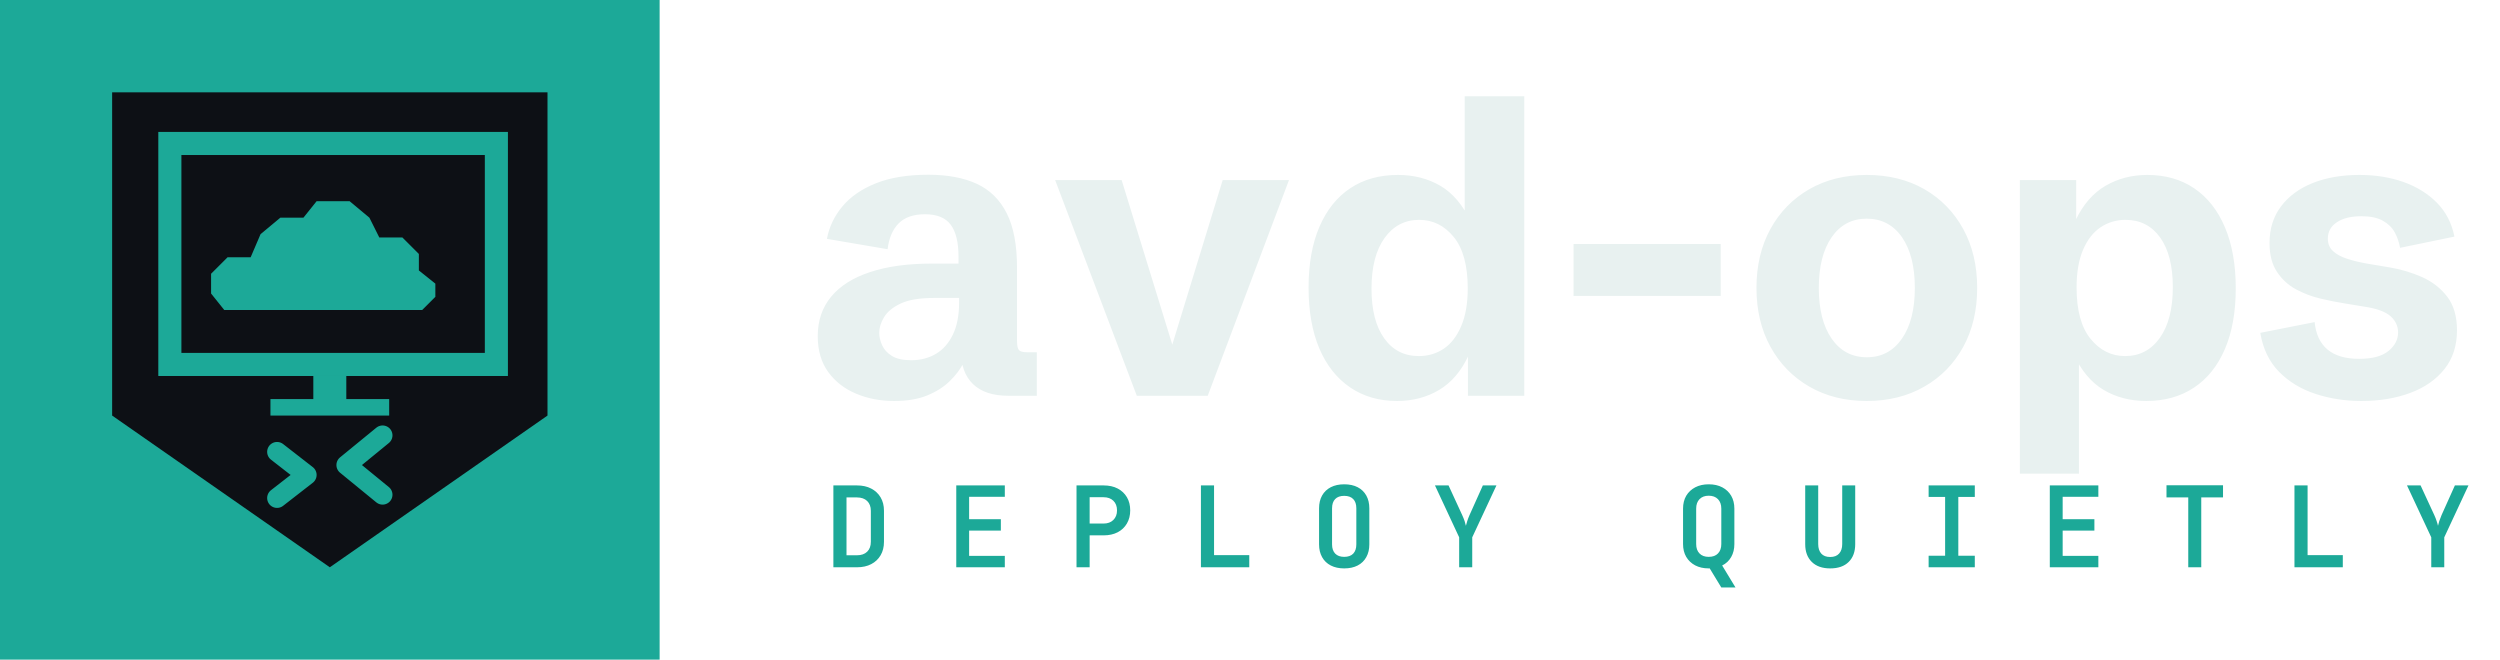
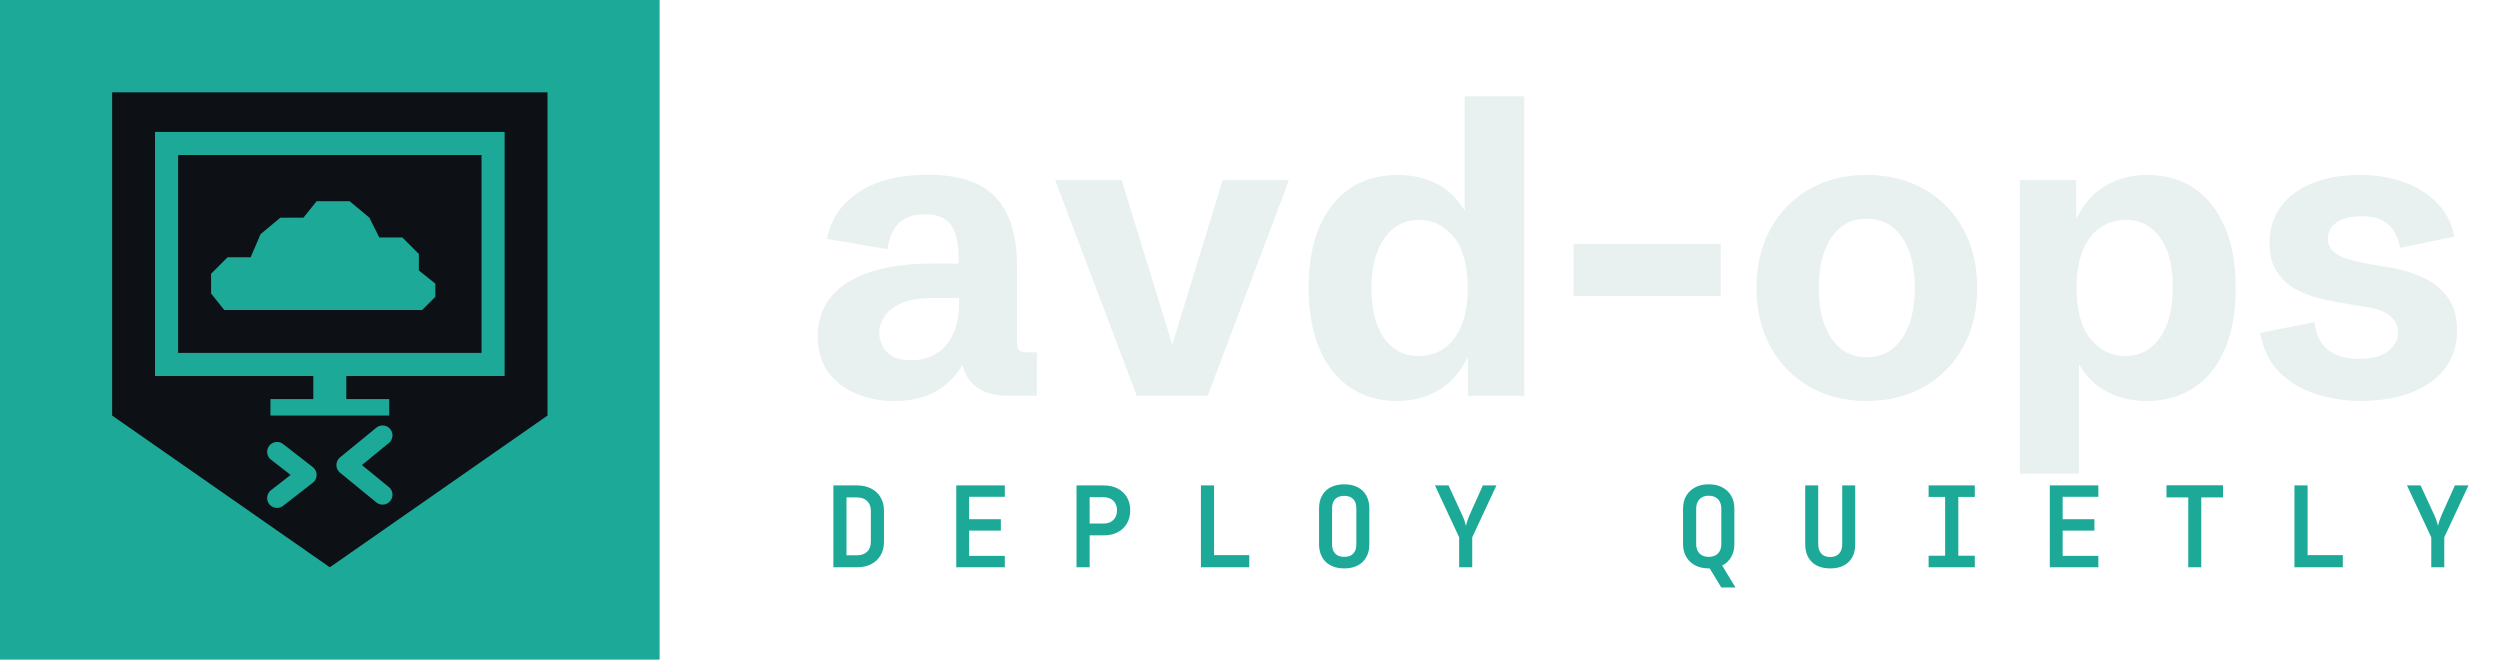
<svg xmlns="http://www.w3.org/2000/svg" viewBox="0 0 379 100" role="img" aria-label="avd-ops, deploy quietly">
  <rect width="100" height="100" fill="#1ca998" />
  <path d="M17 14H83V63L50 86L17 63Z" fill="#0d1015" />
-   <path d="M24 20H77V57H24ZM27.5 23.5V53.5H73.5V23.5Z" fill="#1ca998" fill-rule="evenodd" />
+   <path d="M23.5 20H76.5V57H23.5ZM27 23.5V53.5H73V23.5Z" fill="#1ca998" fill-rule="evenodd" />
  <path d="M34 47L32 44.5V41.5L34.5 39H38L39.5 35.5L42.5 33H46L48 30.5H53L56 33L57.5 36H61L63.5 38.5V41L66 43V45L64 47Z" fill="#1ca998" />
  <path d="M47.5 57H52.5V60.5H59V63H41V60.5H47.5Z" fill="#1ca998" />
  <path d="M42 68.5L46.5 72L42 75.5M58 66L52.5 70.5L58 75" fill="none" stroke="#1ca998" stroke-width="3" stroke-linecap="round" stroke-linejoin="round" />
  <path d="M135.53 60.79Q132.41 60.79 129.78 59.68Q127.15 58.58 125.56 56.4Q123.97 54.22 123.97 50.95Q123.97 47.44 126 44.98Q128.02 42.53 131.9 41.25Q135.77 39.96 141.25 39.96H145.86L145.31 40.78V38.9Q145.31 35.66 144.13 34.07Q142.95 32.48 140.22 32.48Q137.62 32.48 136.24 33.86Q134.87 35.24 134.56 37.78L125.36 36.21Q125.88 33.48 127.71 31.29Q129.54 29.09 132.78 27.79Q136.02 26.49 140.74 26.49Q145.07 26.49 148.07 27.86Q151.06 29.24 152.62 32.33Q154.18 35.42 154.18 40.59V51.71Q154.18 52.73 154.47 53.07Q154.76 53.4 155.69 53.4H157.18V60H152.88Q149.34 60 147.51 58.23Q145.67 56.46 145.67 53.13V51.58L147.25 52.19Q146.85 53.49 146.1 54.97Q145.34 56.46 143.99 57.77Q142.65 59.09 140.59 59.94Q138.53 60.79 135.53 60.79ZM138.14 54.61Q140.25 54.61 141.89 53.64Q143.52 52.67 144.46 50.72Q145.4 48.77 145.4 45.86V45.17H141.59Q138.35 45.17 136.55 46.01Q134.75 46.86 134.02 48.09Q133.29 49.31 133.29 50.46Q133.29 51.37 133.73 52.34Q134.17 53.31 135.21 53.96Q136.26 54.61 138.14 54.61ZM172.34 60 159.96 27.3H170.04L178.13 53.58H177.31L185.36 27.3H195.41L183.09 60ZM211.79 60.79Q207.7 60.79 204.68 58.73Q201.65 56.67 200.01 52.83Q198.38 48.98 198.38 43.59Q198.38 38.2 200.03 34.37Q201.68 30.54 204.71 28.53Q207.73 26.52 211.94 26.52Q215.54 26.52 218.38 28.18Q221.21 29.85 222.99 33.66L222.05 33.72V14.59H231.08V60H222.54V53.43L222.63 53.88Q220.99 57.43 218.18 59.11Q215.36 60.79 211.79 60.79ZM215.09 53.98Q217.21 53.98 218.88 52.86Q220.54 51.74 221.52 49.43Q222.51 47.13 222.51 43.71Q222.51 38.54 220.39 35.93Q218.27 33.33 215.15 33.33Q211.88 33.33 209.9 36.08Q207.92 38.84 207.92 43.77Q207.92 48.59 209.84 51.28Q211.76 53.98 215.09 53.98ZM238.55 44.86V36.99H260.86V44.86ZM282.99 60.79Q278.06 60.79 274.29 58.61Q270.52 56.43 268.4 52.57Q266.28 48.71 266.28 43.65Q266.28 38.57 268.4 34.71Q270.52 30.85 274.29 28.68Q278.06 26.52 282.99 26.52Q287.96 26.52 291.73 28.68Q295.5 30.85 297.62 34.71Q299.74 38.57 299.74 43.65Q299.74 48.74 297.62 52.6Q295.5 56.46 291.71 58.62Q287.93 60.79 282.99 60.79ZM283.02 54.16Q286.38 54.16 288.34 51.33Q290.29 48.5 290.29 43.65Q290.29 38.78 288.34 35.96Q286.38 33.15 282.99 33.15Q279.63 33.15 277.68 35.96Q275.73 38.78 275.73 43.65Q275.73 48.53 277.68 51.34Q279.63 54.16 283.02 54.16ZM306.21 71.81V27.3H314.75V33.87L314.66 33.39Q316.36 29.82 319.19 28.17Q322.02 26.52 325.53 26.52Q329.65 26.52 332.66 28.56Q335.67 30.6 337.3 34.46Q338.94 38.32 338.94 43.71Q338.94 49.1 337.29 52.93Q335.64 56.76 332.6 58.77Q329.55 60.79 325.38 60.79Q321.74 60.79 318.91 59.11Q316.08 57.43 314.33 53.64L315.17 53.58V71.81ZM322.17 53.98Q325.47 53.98 327.44 51.21Q329.4 48.44 329.4 43.53Q329.4 38.69 327.48 36.01Q325.56 33.33 322.23 33.33Q320.14 33.33 318.46 34.45Q316.78 35.57 315.8 37.85Q314.81 40.14 314.81 43.59Q314.81 48.77 316.93 51.37Q319.05 53.98 322.17 53.98ZM357.98 60.79Q354.29 60.79 351.02 59.71Q347.75 58.64 345.51 56.37Q343.27 54.1 342.66 50.46L350.9 48.83Q351.17 51.58 352.85 52.99Q354.53 54.4 357.65 54.4Q360.65 54.4 362.1 53.2Q363.55 52.01 363.55 50.4Q363.55 48.98 362.42 47.95Q361.28 46.92 358.5 46.5L355.53 46.01Q353.77 45.74 351.79 45.27Q349.81 44.8 348.05 43.85Q346.3 42.9 345.18 41.2Q344.06 39.5 344.06 36.84Q344.06 33.6 345.8 31.29Q347.54 28.97 350.62 27.74Q353.71 26.52 357.68 26.52Q361.34 26.52 364.37 27.59Q367.4 28.67 369.44 30.74Q371.48 32.81 372.09 35.87L363.85 37.57Q363.64 36.33 363.05 35.24Q362.46 34.15 361.25 33.47Q360.04 32.78 357.98 32.78Q355.65 32.78 354.27 33.69Q352.9 34.6 352.9 36.17Q352.9 37.33 353.67 38.05Q354.44 38.78 355.79 39.22Q357.13 39.66 358.83 39.96L362.22 40.53Q364.82 40.96 367.17 42Q369.52 43.05 371 44.98Q372.48 46.92 372.48 50.07Q372.48 53.55 370.59 55.94Q368.7 58.33 365.41 59.56Q362.13 60.79 357.98 60.79Z" fill="#e8f1f0" />
  <path d="M126.34 86V73.59H129.91Q131.17 73.59 132.08 74.07Q132.99 74.54 133.5 75.4Q134.01 76.26 134.01 77.43V82.14Q134.01 83.31 133.5 84.18Q132.99 85.05 132.08 85.52Q131.17 86 129.91 86ZM128.33 84.18H129.91Q130.9 84.18 131.46 83.64Q132.02 83.09 132.02 82.14V77.43Q132.02 76.5 131.46 75.95Q130.9 75.41 129.91 75.41H128.33ZM144.97 86V73.59H152.33V75.32H146.92V78.71H151.73V80.44H146.92V84.27H152.33V86ZM163.2 86V73.59H167.31Q168.54 73.59 169.44 74.06Q170.34 74.53 170.84 75.38Q171.34 76.22 171.34 77.38Q171.34 78.5 170.84 79.36Q170.34 80.22 169.44 80.69Q168.54 81.16 167.31 81.16H165.19V86ZM165.19 79.37H167.31Q168.23 79.37 168.78 78.83Q169.34 78.28 169.34 77.38Q169.34 76.45 168.78 75.91Q168.23 75.38 167.31 75.38H165.19ZM182.06 86V73.59H184.05V84.16H189.39V86ZM203.78 86.17Q202.61 86.17 201.75 85.73Q200.89 85.29 200.43 84.46Q199.97 83.64 199.97 82.53V77.06Q199.97 75.94 200.43 75.12Q200.89 74.3 201.75 73.86Q202.61 73.42 203.78 73.42Q204.97 73.42 205.82 73.86Q206.67 74.3 207.13 75.12Q207.59 75.94 207.59 77.06V82.53Q207.59 83.64 207.13 84.46Q206.67 85.29 205.82 85.73Q204.97 86.17 203.78 86.17ZM203.78 84.42Q204.68 84.42 205.15 83.93Q205.62 83.43 205.62 82.53V77.06Q205.62 76.14 205.15 75.66Q204.68 75.17 203.78 75.17Q202.88 75.17 202.41 75.66Q201.94 76.14 201.94 77.06V82.53Q201.94 83.43 202.42 83.93Q202.9 84.42 203.78 84.42ZM221.21 86V81.46L217.54 73.59H219.6L221.67 78.09Q221.89 78.57 222.04 79.01Q222.18 79.45 222.23 79.71Q222.29 79.45 222.43 79.01Q222.57 78.57 222.78 78.09L224.8 73.59H226.86L223.19 81.46V86ZM260.95 89.06 259.09 86 259.42 86.15Q259.35 86.15 259.25 86.16Q259.16 86.17 259.04 86.17Q257.87 86.17 256.99 85.71Q256.12 85.25 255.63 84.42Q255.15 83.59 255.15 82.48V77.11Q255.15 75.99 255.63 75.16Q256.12 74.34 256.99 73.88Q257.87 73.42 259.04 73.42Q260.23 73.42 261.1 73.88Q261.97 74.34 262.45 75.16Q262.93 75.99 262.93 77.11V82.48Q262.93 83.6 262.45 84.44Q261.97 85.29 261.08 85.73L263.1 89.06ZM259.04 84.42Q259.96 84.42 260.45 83.9Q260.95 83.38 260.95 82.48V77.11Q260.95 76.19 260.44 75.67Q259.93 75.15 259.04 75.15Q258.16 75.15 257.65 75.67Q257.14 76.19 257.14 77.11V82.48Q257.14 83.38 257.64 83.9Q258.14 84.42 259.04 84.42ZM277.46 86.17Q275.66 86.17 274.66 85.18Q273.67 84.2 273.67 82.5V73.59H275.64V82.48Q275.64 83.4 276.1 83.92Q276.56 84.44 277.46 84.44Q278.35 84.44 278.81 83.92Q279.28 83.4 279.28 82.48V73.59H281.25V82.5Q281.25 84.2 280.27 85.18Q279.28 86.17 277.46 86.17ZM292.38 86V84.25H294.88V75.34H292.38V73.59H299.38V75.34H296.88V84.25H299.38V86ZM310.75 86V73.59H318.11V75.32H312.7V78.71H317.51V80.44H312.7V84.27H318.11V86ZM331.74 86V75.41H328.44V73.57H337.01V75.41H333.71V86ZM347.84 86V73.59H349.83V84.16H355.17V86ZM368.58 86V81.46L364.9 73.59H366.96L369.04 78.09Q369.26 78.57 369.4 79.01Q369.55 79.45 369.6 79.71Q369.65 79.45 369.79 79.01Q369.94 78.57 370.14 78.09L372.16 73.59H374.22L370.55 81.46V86Z" fill="#1ca998" />
</svg>
